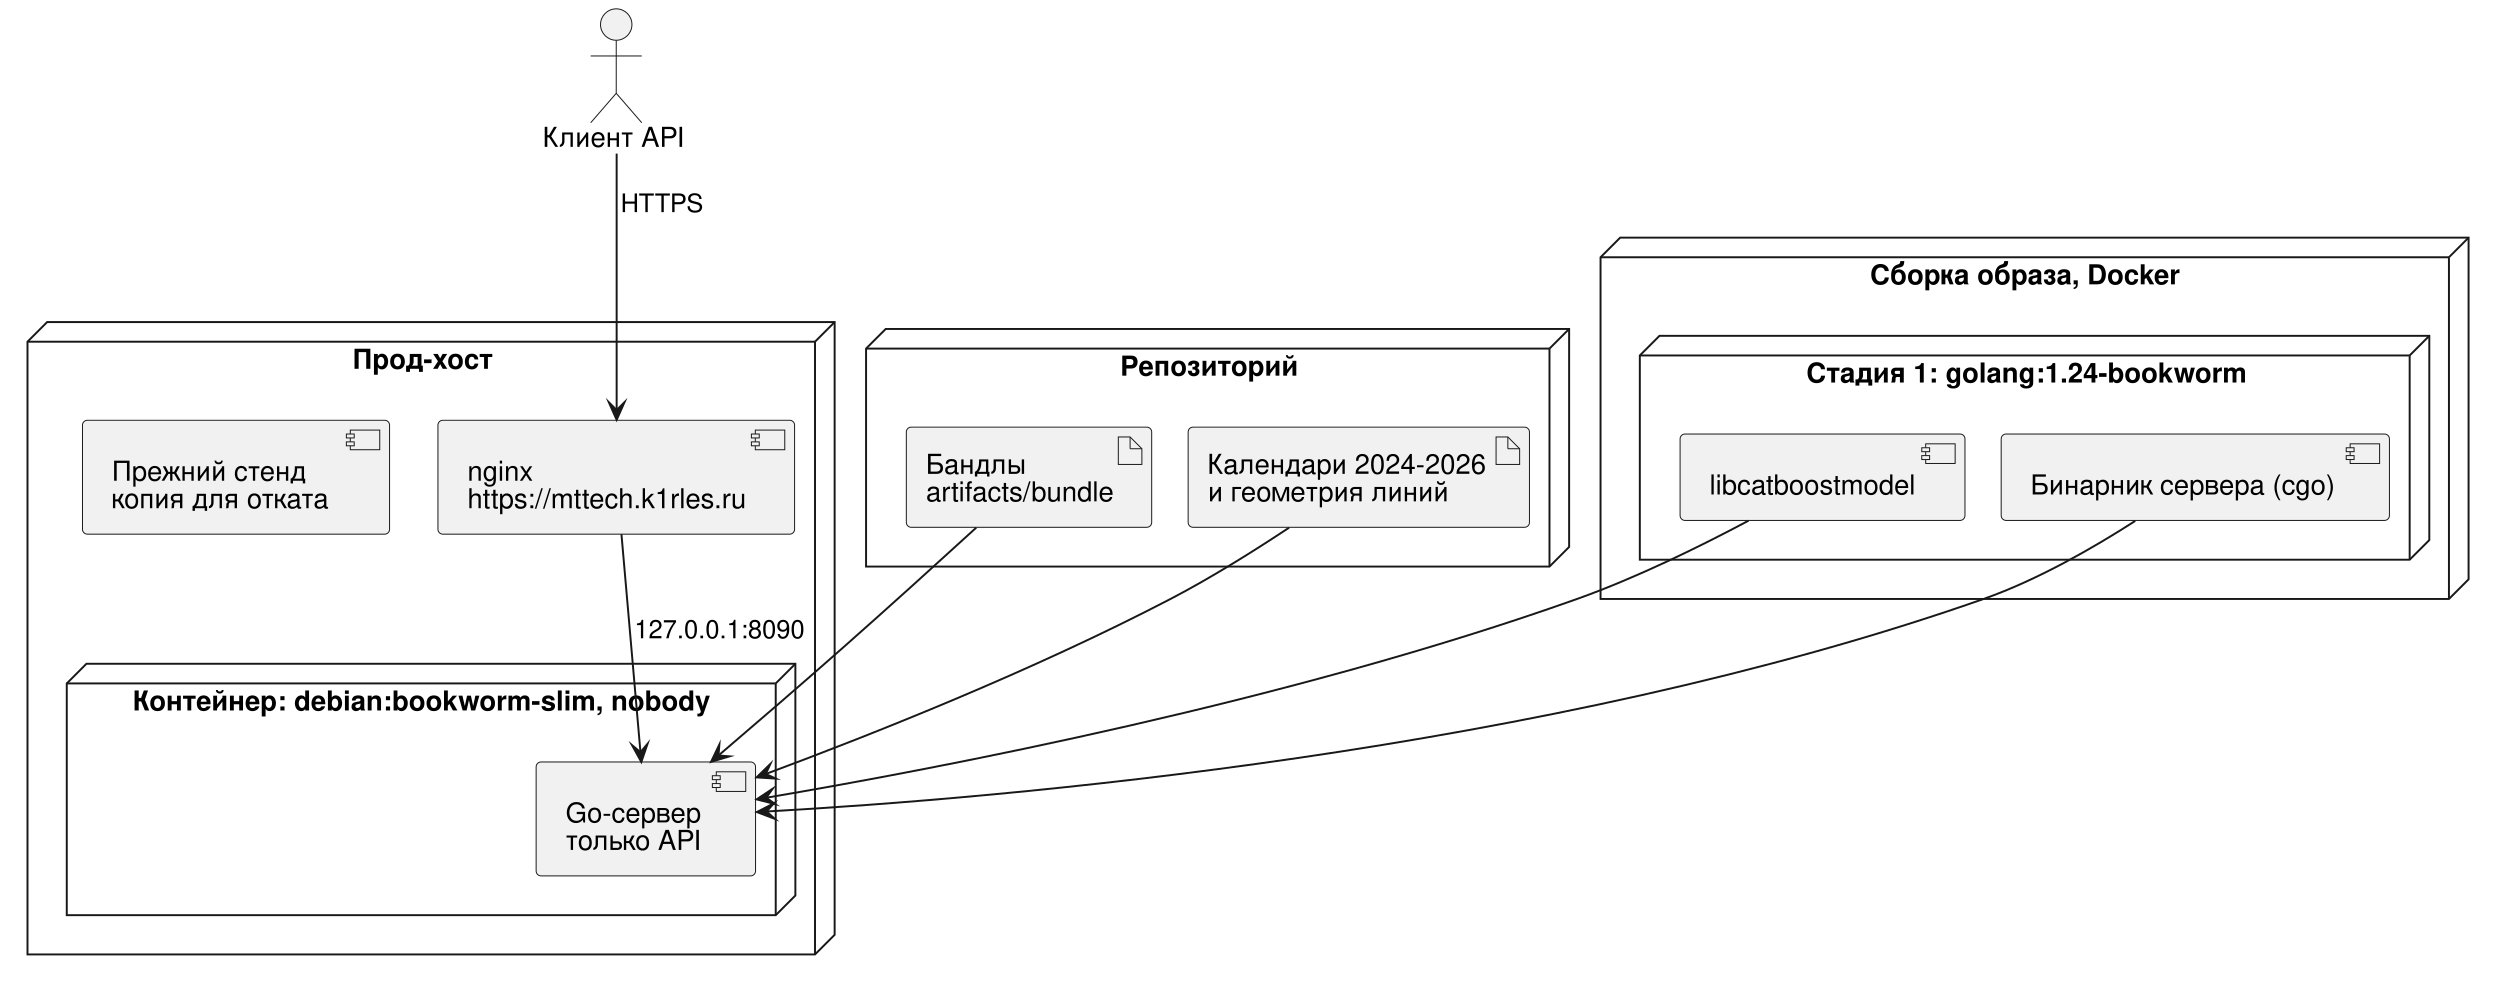
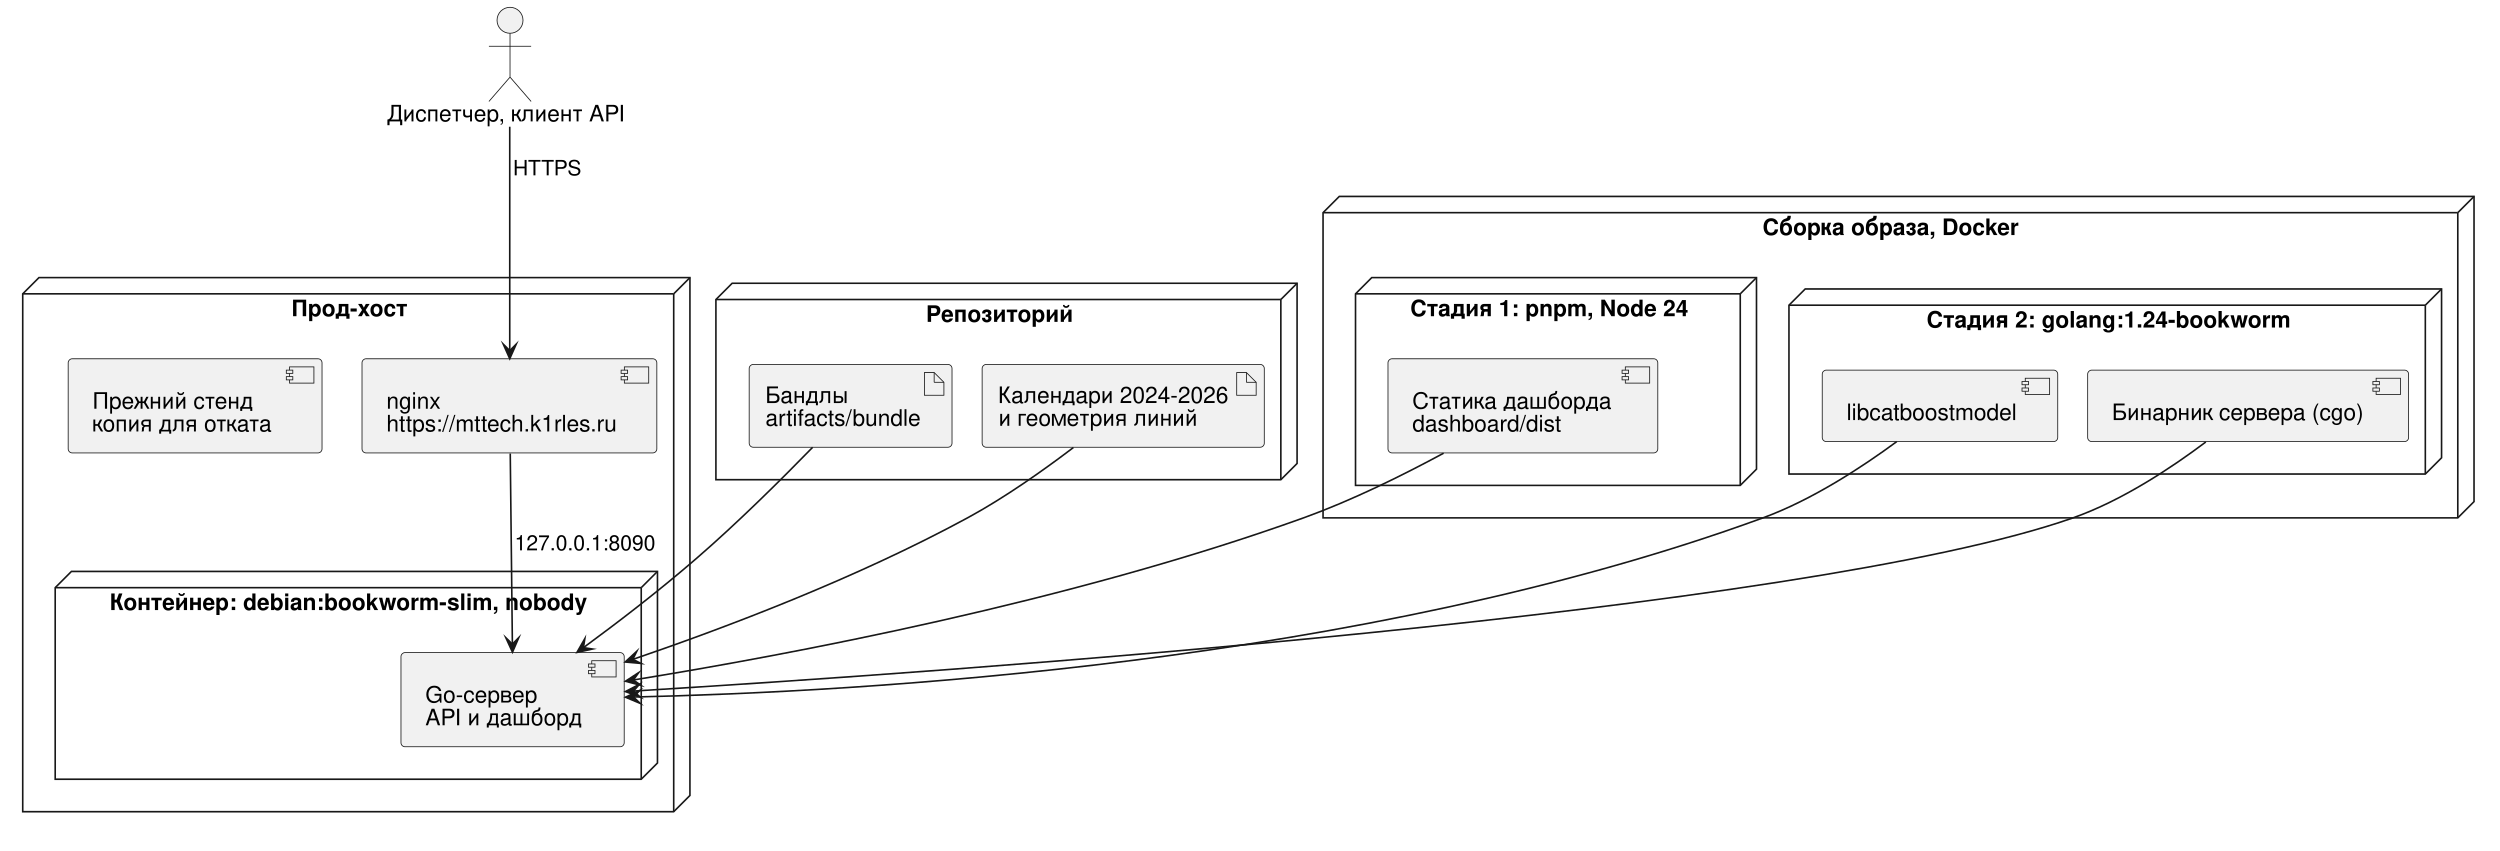
- <svg xmlns="http://www.w3.org/2000/svg" version="1.1" data-diagram-type="DESCRIPTION" style="width:1273px;height:510px;background:#FFFFFF;" width="1273px" height="510px" viewBox="0 0 1273 510" zoomAndPan="magnify" preserveAspectRatio="none" contentStyleType="text/css">
+ <svg xmlns="http://www.w3.org/2000/svg" version="1.1" data-diagram-type="DESCRIPTION" style="width:1540px;height:524px;background:#FFFFFF;" width="1540px" height="524px" viewBox="0 0 1540 524" zoomAndPan="magnify" preserveAspectRatio="none" contentStyleType="text/css">
  <defs />
  <g font-family="sans-serif" lengthAdjust="spacing">
    <g class="cluster" data-qualified-name="repo" id="ent0001" data-source-line="4">
-       <polygon points="441,177.5,451,167.5,799,167.5,799,278.5,789,288.5,441,288.5,441,177.5" fill="none" style="stroke:#181818;stroke-width:1;stroke-linejoin:miter;stroke-miterlimit:10;" />
-       <line x1="789" y1="177.5" x2="799" y2="167.5" style="stroke:#181818;stroke-width:1;" />
-       <line x1="441" y1="177.5" x2="789" y2="177.5" style="stroke:#181818;stroke-width:1;" />
-       <line x1="789" y1="177.5" x2="789" y2="288.5" style="stroke:#181818;stroke-width:1;" />
-       <text x="570.493" y="191.28" fill="#000" font-size="14" textLength="91.014" font-weight="700" font-family="Helvetica">Репозиторий</text>
+       <polygon points="441,184.5,451,174.5,799,174.5,799,285.5,789,295.5,441,295.5,441,184.5" fill="none" style="stroke:#181818;stroke-width:1;stroke-linejoin:miter;stroke-miterlimit:10;" />
+       <line x1="789" y1="184.5" x2="799" y2="174.5" style="stroke:#181818;stroke-width:1;" />
+       <line x1="441" y1="184.5" x2="789" y2="184.5" style="stroke:#181818;stroke-width:1;" />
+       <line x1="789" y1="184.5" x2="789" y2="295.5" style="stroke:#181818;stroke-width:1;" />
+       <text x="570.493" y="198.28" fill="#000" font-size="14" textLength="91.014" font-weight="700" font-family="Helvetica">Репозиторий</text>
    </g>
    <g class="cluster" data-qualified-name="...... ....... Docker" id="ent0004" data-source-line="8">
-       <polygon points="815,131,825,121,1257,121,1257,295,1247,305,815,305,815,131" fill="none" style="stroke:#181818;stroke-width:1;stroke-linejoin:miter;stroke-miterlimit:10;" />
-       <line x1="1247" y1="131" x2="1257" y2="121" style="stroke:#181818;stroke-width:1;" />
-       <line x1="815" y1="131" x2="1247" y2="131" style="stroke:#181818;stroke-width:1;" />
-       <line x1="1247" y1="131" x2="1247" y2="305" style="stroke:#181818;stroke-width:1;" />
-       <text x="952.252" y="144.78" fill="#000" font-size="14" textLength="159.496" font-weight="700" font-family="Helvetica">Сборка образа, Docker</text>
+       <polygon points="815,131,825,121,1524,121,1524,309,1514,319,815,319,815,131" fill="none" style="stroke:#181818;stroke-width:1;stroke-linejoin:miter;stroke-miterlimit:10;" />
+       <line x1="1514" y1="131" x2="1524" y2="121" style="stroke:#181818;stroke-width:1;" />
+       <line x1="815" y1="131" x2="1514" y2="131" style="stroke:#181818;stroke-width:1;" />
+       <line x1="1514" y1="131" x2="1514" y2="319" style="stroke:#181818;stroke-width:1;" />
+       <text x="1085.752" y="144.78" fill="#000" font-size="14" textLength="159.496" font-weight="700" font-family="Helvetica">Сборка образа, Docker</text>
    </g>
-     <g class="cluster" data-qualified-name="...... ....... Docker.s1" id="ent0005" data-source-line="9">
-       <polygon points="835,181,845,171,1237,171,1237,275,1227,285,835,285,835,181" fill="none" style="stroke:#181818;stroke-width:1;stroke-linejoin:miter;stroke-miterlimit:10;" />
-       <line x1="1227" y1="181" x2="1237" y2="171" style="stroke:#181818;stroke-width:1;" />
-       <line x1="835" y1="181" x2="1227" y2="181" style="stroke:#181818;stroke-width:1;" />
-       <line x1="1227" y1="181" x2="1227" y2="285" style="stroke:#181818;stroke-width:1;" />
-       <text x="919.795" y="194.78" fill="#000" font-size="14" textLength="224.41" font-weight="700" font-family="Helvetica">Стадия 1: golang:1.24-bookworm</text>
+     <g class="cluster" data-qualified-name="...... ....... Docker.s0" id="ent0005" data-source-line="9">
+       <polygon points="835,181,845,171,1082,171,1082,289,1072,299,835,299,835,181" fill="none" style="stroke:#181818;stroke-width:1;stroke-linejoin:miter;stroke-miterlimit:10;" />
+       <line x1="1072" y1="181" x2="1082" y2="171" style="stroke:#181818;stroke-width:1;" />
+       <line x1="835" y1="181" x2="1072" y2="181" style="stroke:#181818;stroke-width:1;" />
+       <line x1="1072" y1="181" x2="1072" y2="299" style="stroke:#181818;stroke-width:1;" />
+       <text x="868.74" y="194.78" fill="#000" font-size="14" textLength="171.521" font-weight="700" font-family="Helvetica">Стадия 1: pnpm, Node 24</text>
    </g>
-     <g class="cluster" data-qualified-name="host" id="ent0008" data-source-line="14">
-       <polygon points="14,174,24,164,425,164,425,476,415,486,14,486,14,174" fill="none" style="stroke:#181818;stroke-width:1;stroke-linejoin:miter;stroke-miterlimit:10;" />
-       <line x1="415" y1="174" x2="425" y2="164" style="stroke:#181818;stroke-width:1;" />
-       <line x1="14" y1="174" x2="415" y2="174" style="stroke:#181818;stroke-width:1;" />
-       <line x1="415" y1="174" x2="415" y2="486" style="stroke:#181818;stroke-width:1;" />
-       <text x="179.512" y="187.78" fill="#000" font-size="14" textLength="71.976" font-weight="700" font-family="Helvetica">Прод-хост</text>
+     <g class="cluster" data-qualified-name="...... ....... Docker.s1" id="ent0007" data-source-line="12">
+       <polygon points="1102,188,1112,178,1504,178,1504,282,1494,292,1102,292,1102,188" fill="none" style="stroke:#181818;stroke-width:1;stroke-linejoin:miter;stroke-miterlimit:10;" />
+       <line x1="1494" y1="188" x2="1504" y2="178" style="stroke:#181818;stroke-width:1;" />
+       <line x1="1102" y1="188" x2="1494" y2="188" style="stroke:#181818;stroke-width:1;" />
+       <line x1="1494" y1="188" x2="1494" y2="292" style="stroke:#181818;stroke-width:1;" />
+       <text x="1186.795" y="201.78" fill="#000" font-size="14" textLength="224.41" font-weight="700" font-family="Helvetica">Стадия 2: golang:1.24-bookworm</text>
    </g>
-     <g class="cluster" data-qualified-name="host.run" id="ent0011" data-source-line="17">
-       <polygon points="34,348,44,338,405,338,405,456,395,466,34,466,34,348" fill="none" style="stroke:#181818;stroke-width:1;stroke-linejoin:miter;stroke-miterlimit:10;" />
-       <line x1="395" y1="348" x2="405" y2="338" style="stroke:#181818;stroke-width:1;" />
-       <line x1="34" y1="348" x2="395" y2="348" style="stroke:#181818;stroke-width:1;" />
-       <line x1="395" y1="348" x2="395" y2="466" style="stroke:#181818;stroke-width:1;" />
-       <text x="67.717" y="361.78" fill="#000" font-size="14" textLength="295.565" font-weight="700" font-family="Helvetica">Контейнер: debian:bookworm-slim, nobody</text>
+     <g class="cluster" data-qualified-name="host" id="ent0010" data-source-line="17">
+       <polygon points="14,181,24,171,425,171,425,490,415,500,14,500,14,181" fill="none" style="stroke:#181818;stroke-width:1;stroke-linejoin:miter;stroke-miterlimit:10;" />
+       <line x1="415" y1="181" x2="425" y2="171" style="stroke:#181818;stroke-width:1;" />
+       <line x1="14" y1="181" x2="415" y2="181" style="stroke:#181818;stroke-width:1;" />
+       <line x1="415" y1="181" x2="415" y2="500" style="stroke:#181818;stroke-width:1;" />
+       <text x="179.512" y="194.78" fill="#000" font-size="14" textLength="71.976" font-weight="700" font-family="Helvetica">Прод-хост</text>
    </g>
-     <g class="entity" data-qualified-name="cl" id="ent0013" data-source-line="21">
-       <ellipse cx="313.787" cy="12.5" rx="8" ry="8" fill="#F1F1F1" style="stroke:#181818;stroke-width:0.5;" />
-       <path d="M313.787,20.5 L313.787,47.5 M300.787,28.5 L326.787,28.5 M313.787,47.5 L300.787,62.5 M313.787,47.5 L326.787,62.5" style="stroke:#181818;stroke-width:0.5;" fill="none" />
-       <text x="276.5" y="74.78" fill="#000" font-size="14" textLength="74.573" font-family="Helvetica">Клиент API</text>
+     <g class="cluster" data-qualified-name="host.run" id="ent0013" data-source-line="20">
+       <polygon points="34,362,44,352,405,352,405,470,395,480,34,480,34,362" fill="none" style="stroke:#181818;stroke-width:1;stroke-linejoin:miter;stroke-miterlimit:10;" />
+       <line x1="395" y1="362" x2="405" y2="352" style="stroke:#181818;stroke-width:1;" />
+       <line x1="34" y1="362" x2="395" y2="362" style="stroke:#181818;stroke-width:1;" />
+       <line x1="395" y1="362" x2="395" y2="480" style="stroke:#181818;stroke-width:1;" />
+       <text x="67.717" y="375.78" fill="#000" font-size="14" textLength="295.565" font-weight="700" font-family="Helvetica">Контейнер: debian:bookworm-slim, nobody</text>
+     </g>
+     <g class="entity" data-qualified-name="cl" id="ent0015" data-source-line="24">
+       <ellipse cx="314.174" cy="12.5" rx="8" ry="8" fill="#F1F1F1" style="stroke:#181818;stroke-width:0.5;" />
+       <path d="M314.174,20.5 L314.174,47.5 M301.174,28.5 L327.174,28.5 M314.174,47.5 L301.174,62.5 M314.174,47.5 L327.174,62.5" style="stroke:#181818;stroke-width:0.5;" fill="none" />
+       <text x="238.5" y="74.78" fill="#000" font-size="14" textLength="151.348" font-family="Helvetica">Диспетчер, клиент API</text>
    </g>
    <g class="entity" data-qualified-name="repo.bnd" id="ent0002" data-source-line="5">
-       <rect x="461.5" y="217.5" width="124.944" height="51" fill="#F1F1F1" style="stroke:#181818;stroke-width:0.5;" rx="2.5" ry="2.5" />
-       <polygon points="569.444,222.5,569.444,236.5,581.444,236.5,581.444,228.5,575.444,222.5,569.444,222.5" fill="#F1F1F1" style="stroke:#181818;stroke-width:0.5;stroke-linejoin:miter;stroke-miterlimit:10;" />
-       <line x1="575.444" y1="222.5" x2="575.444" y2="228.5" style="stroke:#181818;stroke-width:0.5;" />
-       <line x1="581.444" y1="228.5" x2="575.444" y2="228.5" style="stroke:#181818;stroke-width:0.5;" />
-       <text x="471.5" y="241.28" fill="#000" font-size="14" textLength="51.475" font-family="Helvetica">Бандлы</text>
-       <text x="471.5" y="255.28" fill="#000" font-size="14" textLength="94.944" font-family="Helvetica">artifacts/bundle</text>
+       <rect x="461.5" y="224.5" width="124.944" height="51" fill="#F1F1F1" style="stroke:#181818;stroke-width:0.5;" rx="2.5" ry="2.5" />
+       <polygon points="569.444,229.5,569.444,243.5,581.444,243.5,581.444,235.5,575.444,229.5,569.444,229.5" fill="#F1F1F1" style="stroke:#181818;stroke-width:0.5;stroke-linejoin:miter;stroke-miterlimit:10;" />
+       <line x1="575.444" y1="229.5" x2="575.444" y2="235.5" style="stroke:#181818;stroke-width:0.5;" />
+       <line x1="581.444" y1="235.5" x2="575.444" y2="235.5" style="stroke:#181818;stroke-width:0.5;" />
+       <text x="471.5" y="248.28" fill="#000" font-size="14" textLength="51.475" font-family="Helvetica">Бандлы</text>
+       <text x="471.5" y="262.28" fill="#000" font-size="14" textLength="94.944" font-family="Helvetica">artifacts/bundle</text>
    </g>
    <g class="entity" data-qualified-name="repo.ref" id="ent0003" data-source-line="6">
-       <rect x="605" y="217.5" width="173.801" height="51" fill="#F1F1F1" style="stroke:#181818;stroke-width:0.5;" rx="2.5" ry="2.5" />
-       <polygon points="761.801,222.5,761.801,236.5,773.801,236.5,773.801,228.5,767.801,222.5,761.801,222.5" fill="#F1F1F1" style="stroke:#181818;stroke-width:0.5;stroke-linejoin:miter;stroke-miterlimit:10;" />
-       <line x1="767.801" y1="222.5" x2="767.801" y2="228.5" style="stroke:#181818;stroke-width:0.5;" />
-       <line x1="773.801" y1="228.5" x2="767.801" y2="228.5" style="stroke:#181818;stroke-width:0.5;" />
-       <text x="615" y="241.28" fill="#000" font-size="14" textLength="143.801" font-family="Helvetica">Календари 2024-2026</text>
-       <text x="615" y="255.28" fill="#000" font-size="14" textLength="125.371" font-family="Helvetica">и геометрия линий</text>
+       <rect x="605" y="224.5" width="173.801" height="51" fill="#F1F1F1" style="stroke:#181818;stroke-width:0.5;" rx="2.5" ry="2.5" />
+       <polygon points="761.801,229.5,761.801,243.5,773.801,243.5,773.801,235.5,767.801,229.5,761.801,229.5" fill="#F1F1F1" style="stroke:#181818;stroke-width:0.5;stroke-linejoin:miter;stroke-miterlimit:10;" />
+       <line x1="767.801" y1="229.5" x2="767.801" y2="235.5" style="stroke:#181818;stroke-width:0.5;" />
+       <line x1="773.801" y1="235.5" x2="767.801" y2="235.5" style="stroke:#181818;stroke-width:0.5;" />
+       <text x="615" y="248.28" fill="#000" font-size="14" textLength="143.801" font-family="Helvetica">Календари 2024-2026</text>
+       <text x="615" y="262.28" fill="#000" font-size="14" textLength="125.371" font-family="Helvetica">и геометрия линий</text>
    </g>
-     <g class="entity" data-qualified-name="...... ....... Docker.s1.lib" id="ent0006" data-source-line="10">
-       <rect x="855.5" y="221" width="145.062" height="44" fill="#F1F1F1" style="stroke:#181818;stroke-width:0.5;" rx="2.5" ry="2.5" />
-       <rect x="980.562" y="226" width="15" height="10" fill="#F1F1F1" style="stroke:#181818;stroke-width:0.5;" />
-       <rect x="978.562" y="228" width="4" height="2" fill="#F1F1F1" style="stroke:#181818;stroke-width:0.5;" />
-       <rect x="978.562" y="232" width="4" height="2" fill="#F1F1F1" style="stroke:#181818;stroke-width:0.5;" />
-       <text x="870.5" y="251.78" fill="#000" font-size="14" textLength="105.062" font-family="Helvetica">libcatboostmodel</text>
+     <g class="entity" data-qualified-name="...... ....... Docker.s0.web" id="ent0006" data-source-line="10">
+       <rect x="855" y="221" width="166.198" height="58" fill="#F1F1F1" style="stroke:#181818;stroke-width:0.5;" rx="2.5" ry="2.5" />
+       <rect x="1001.198" y="226" width="15" height="10" fill="#F1F1F1" style="stroke:#181818;stroke-width:0.5;" />
+       <rect x="999.198" y="228" width="4" height="2" fill="#F1F1F1" style="stroke:#181818;stroke-width:0.5;" />
+       <rect x="999.198" y="232" width="4" height="2" fill="#F1F1F1" style="stroke:#181818;stroke-width:0.5;" />
+       <text x="870" y="251.78" fill="#000" font-size="14" textLength="126.198" font-family="Helvetica">Статика дашборда</text>
+       <text x="870" y="265.78" fill="#000" font-size="14" textLength="91.841" font-family="Helvetica">dashboard/dist</text>
    </g>
-     <g class="entity" data-qualified-name="...... ....... Docker.s1.bin" id="ent0007" data-source-line="11">
-       <rect x="1019" y="221" width="197.698" height="44" fill="#F1F1F1" style="stroke:#181818;stroke-width:0.5;" rx="2.5" ry="2.5" />
-       <rect x="1196.698" y="226" width="15" height="10" fill="#F1F1F1" style="stroke:#181818;stroke-width:0.5;" />
-       <rect x="1194.698" y="228" width="4" height="2" fill="#F1F1F1" style="stroke:#181818;stroke-width:0.5;" />
-       <rect x="1194.698" y="232" width="4" height="2" fill="#F1F1F1" style="stroke:#181818;stroke-width:0.5;" />
-       <text x="1034" y="251.78" fill="#000" font-size="14" textLength="157.698" font-family="Helvetica">Бинарник сервера (cgo)</text>
+     <g class="entity" data-qualified-name="...... ....... Docker.s1.lib" id="ent0008" data-source-line="13">
+       <rect x="1122.5" y="228" width="145.062" height="44" fill="#F1F1F1" style="stroke:#181818;stroke-width:0.5;" rx="2.5" ry="2.5" />
+       <rect x="1247.562" y="233" width="15" height="10" fill="#F1F1F1" style="stroke:#181818;stroke-width:0.5;" />
+       <rect x="1245.562" y="235" width="4" height="2" fill="#F1F1F1" style="stroke:#181818;stroke-width:0.5;" />
+       <rect x="1245.562" y="239" width="4" height="2" fill="#F1F1F1" style="stroke:#181818;stroke-width:0.5;" />
+       <text x="1137.5" y="258.78" fill="#000" font-size="14" textLength="105.062" font-family="Helvetica">libcatboostmodel</text>
    </g>
-     <g class="entity" data-qualified-name="host.nginx" id="ent0009" data-source-line="15">
-       <rect x="223" y="214" width="181.606" height="58" fill="#F1F1F1" style="stroke:#181818;stroke-width:0.5;" rx="2.5" ry="2.5" />
-       <rect x="384.606" y="219" width="15" height="10" fill="#F1F1F1" style="stroke:#181818;stroke-width:0.5;" />
-       <rect x="382.606" y="221" width="4" height="2" fill="#F1F1F1" style="stroke:#181818;stroke-width:0.5;" />
-       <rect x="382.606" y="225" width="4" height="2" fill="#F1F1F1" style="stroke:#181818;stroke-width:0.5;" />
-       <text x="238" y="244.78" fill="#000" font-size="14" textLength="33.469" font-family="Helvetica">nginx</text>
-       <text x="238" y="258.78" fill="#000" font-size="14" textLength="141.606" font-family="Helvetica">https://mttech.k1rles.ru</text>
+     <g class="entity" data-qualified-name="...... ....... Docker.s1.bin" id="ent0009" data-source-line="14">
+       <rect x="1286" y="228" width="197.698" height="44" fill="#F1F1F1" style="stroke:#181818;stroke-width:0.5;" rx="2.5" ry="2.5" />
+       <rect x="1463.698" y="233" width="15" height="10" fill="#F1F1F1" style="stroke:#181818;stroke-width:0.5;" />
+       <rect x="1461.698" y="235" width="4" height="2" fill="#F1F1F1" style="stroke:#181818;stroke-width:0.5;" />
+       <rect x="1461.698" y="239" width="4" height="2" fill="#F1F1F1" style="stroke:#181818;stroke-width:0.5;" />
+       <text x="1301" y="258.78" fill="#000" font-size="14" textLength="157.698" font-family="Helvetica">Бинарник сервера (cgo)</text>
    </g>
-     <g class="entity" data-qualified-name="host.old" id="ent0010" data-source-line="16">
-       <rect x="42" y="214" width="156.368" height="58" fill="#F1F1F1" style="stroke:#181818;stroke-width:0.5;" rx="2.5" ry="2.5" />
-       <rect x="178.368" y="219" width="15" height="10" fill="#F1F1F1" style="stroke:#181818;stroke-width:0.5;" />
-       <rect x="176.368" y="221" width="4" height="2" fill="#F1F1F1" style="stroke:#181818;stroke-width:0.5;" />
-       <rect x="176.368" y="225" width="4" height="2" fill="#F1F1F1" style="stroke:#181818;stroke-width:0.5;" />
-       <text x="57" y="244.78" fill="#000" font-size="14" textLength="102.669" font-family="Helvetica">Прежний стенд</text>
-       <text x="57" y="258.78" fill="#000" font-size="14" textLength="116.368" font-family="Helvetica">копия для отката</text>
+     <g class="entity" data-qualified-name="host.nginx" id="ent0011" data-source-line="18">
+       <rect x="223" y="221" width="181.606" height="58" fill="#F1F1F1" style="stroke:#181818;stroke-width:0.5;" rx="2.5" ry="2.5" />
+       <rect x="384.606" y="226" width="15" height="10" fill="#F1F1F1" style="stroke:#181818;stroke-width:0.5;" />
+       <rect x="382.606" y="228" width="4" height="2" fill="#F1F1F1" style="stroke:#181818;stroke-width:0.5;" />
+       <rect x="382.606" y="232" width="4" height="2" fill="#F1F1F1" style="stroke:#181818;stroke-width:0.5;" />
+       <text x="238" y="251.78" fill="#000" font-size="14" textLength="33.469" font-family="Helvetica">nginx</text>
+       <text x="238" y="265.78" fill="#000" font-size="14" textLength="141.606" font-family="Helvetica">https://mttech.k1rles.ru</text>
    </g>
-     <g class="entity" data-qualified-name="host.run.srv" id="ent0012" data-source-line="18">
-       <rect x="273" y="388" width="111.729" height="58" fill="#F1F1F1" style="stroke:#181818;stroke-width:0.5;" rx="2.5" ry="2.5" />
-       <rect x="364.729" y="393" width="15" height="10" fill="#F1F1F1" style="stroke:#181818;stroke-width:0.5;" />
-       <rect x="362.729" y="395" width="4" height="2" fill="#F1F1F1" style="stroke:#181818;stroke-width:0.5;" />
-       <rect x="362.729" y="399" width="4" height="2" fill="#F1F1F1" style="stroke:#181818;stroke-width:0.5;" />
-       <text x="288" y="418.78" fill="#000" font-size="14" textLength="69.152" font-family="Helvetica">Go-сервер</text>
-       <text x="288" y="432.78" fill="#000" font-size="14" textLength="71.729" font-family="Helvetica">только API</text>
+     <g class="entity" data-qualified-name="host.old" id="ent0012" data-source-line="19">
+       <rect x="42" y="221" width="156.368" height="58" fill="#F1F1F1" style="stroke:#181818;stroke-width:0.5;" rx="2.5" ry="2.5" />
+       <rect x="178.368" y="226" width="15" height="10" fill="#F1F1F1" style="stroke:#181818;stroke-width:0.5;" />
+       <rect x="176.368" y="228" width="4" height="2" fill="#F1F1F1" style="stroke:#181818;stroke-width:0.5;" />
+       <rect x="176.368" y="232" width="4" height="2" fill="#F1F1F1" style="stroke:#181818;stroke-width:0.5;" />
+       <text x="57" y="251.78" fill="#000" font-size="14" textLength="102.669" font-family="Helvetica">Прежний стенд</text>
+       <text x="57" y="265.78" fill="#000" font-size="14" textLength="116.368" font-family="Helvetica">копия для отката</text>
    </g>
-     <g class="link" data-entity-1="ent0006" data-entity-2="ent0012" id="lnk14" data-link-type="dependency">
-       <polygon points="385.259,407.037,394.801,409.476,390.188,406.201,393.463,401.589,385.259,407.037" fill="#181818" style="stroke:#181818;stroke-width:1;stroke-linejoin:miter;stroke-miterlimit:10;" />
-       <path d="M890.388,265.108 C866.058,278.064 833.37,294.188 803,305 C656.295,357.228 480.16,390.939 390.188,406.201" style="stroke:#181818;stroke-width:1;" fill="none" />
+     <g class="entity" data-qualified-name="host.run.srv" id="ent0014" data-source-line="21">
+       <rect x="247" y="402" width="137.515" height="58" fill="#F1F1F1" style="stroke:#181818;stroke-width:0.5;" rx="2.5" ry="2.5" />
+       <rect x="364.515" y="407" width="15" height="10" fill="#F1F1F1" style="stroke:#181818;stroke-width:0.5;" />
+       <rect x="362.515" y="409" width="4" height="2" fill="#F1F1F1" style="stroke:#181818;stroke-width:0.5;" />
+       <rect x="362.515" y="413" width="4" height="2" fill="#F1F1F1" style="stroke:#181818;stroke-width:0.5;" />
+       <text x="262" y="432.78" fill="#000" font-size="14" textLength="69.152" font-family="Helvetica">Go-сервер</text>
+       <text x="262" y="446.78" fill="#000" font-size="14" textLength="97.515" font-family="Helvetica">API и дашборд</text>
    </g>
-     <g class="link" data-entity-1="ent0007" data-entity-2="ent0012" id="lnk15" data-link-type="dependency">
-       <polygon points="385.365,413.494,394.576,416.981,390.357,413.213,394.125,408.993,385.365,413.494" fill="#181818" style="stroke:#181818;stroke-width:1;stroke-linejoin:miter;stroke-miterlimit:10;" />
-       <path d="M1087.269,265.245 C1066.384,278.683 1037.631,295.292 1010,305 C787.356,383.222 509.094,406.505 390.357,413.213" style="stroke:#181818;stroke-width:1;" fill="none" />
+     <g class="link" data-entity-1="ent0008" data-entity-2="ent0014" id="lnk16" data-link-type="dependency">
+       <polygon points="385.247,429.476,394.334,433.274,390.246,429.364,394.156,425.276,385.247,429.476" fill="#181818" style="stroke:#181818;stroke-width:1;stroke-linejoin:miter;stroke-miterlimit:10;" />
+       <path d="M1168.425,272.004 C1147.31,287.555 1116.375,307.896 1086,319 C839.273,409.194 527.976,426.298 390.246,429.364" style="stroke:#181818;stroke-width:1;" fill="none" />
    </g>
-     <g class="link" data-entity-1="ent0002" data-entity-2="ent0012" id="lnk16" data-link-type="dependency">
-       <polygon points="362.061,387.934,371.503,385.133,365.864,384.687,366.309,379.048,362.061,387.934" fill="#181818" style="stroke:#181818;stroke-width:1;stroke-linejoin:miter;stroke-miterlimit:10;" />
-       <path d="M497.138,268.65 C478.202,285.944 452.188,309.54 429,330 C406.851,349.544 385.435,367.982 365.864,384.687" style="stroke:#181818;stroke-width:1;" fill="none" />
+     <g class="link" data-entity-1="ent0009" data-entity-2="ent0014" id="lnk17" data-link-type="dependency">
+       <polygon points="385.229,426,394.456,429.444,390.22,425.695,393.969,421.459,385.229,426" fill="#181818" style="stroke:#181818;stroke-width:1;stroke-linejoin:miter;stroke-miterlimit:10;" />
+       <path d="M1358.787,272.25 C1337.928,287.934 1307.305,308.333 1277,319 C1111.648,377.205 581.959,413.988 390.22,425.695" style="stroke:#181818;stroke-width:1;" fill="none" />
    </g>
-     <g class="link" data-entity-1="ent0003" data-entity-2="ent0012" id="lnk17" data-link-type="dependency">
-       <polygon points="385.236,395.855,395.066,396.467,389.922,394.112,392.277,388.969,385.236,395.855" fill="#181818" style="stroke:#181818;stroke-width:1;stroke-linejoin:miter;stroke-miterlimit:10;" />
-       <path d="M656.404,268.686 C638.679,280.439 616.668,294.24 596,305 C525.536,341.686 444.847,373.69 389.922,394.112" style="stroke:#181818;stroke-width:1;" fill="none" />
+     <g class="link" data-entity-1="ent0006" data-entity-2="ent0014" id="lnk18" data-link-type="dependency">
+       <polygon points="385.247,419.657,394.771,422.166,390.182,418.857,393.491,414.269,385.247,419.657" fill="#181818" style="stroke:#181818;stroke-width:1;stroke-linejoin:miter;stroke-miterlimit:10;" />
+       <path d="M889.269,279.157 C864.147,292.732 832.632,308.339 803,319 C658.574,370.96 485.991,403.332 390.182,418.857" style="stroke:#181818;stroke-width:1;" fill="none" />
    </g>
-     <g class="link" data-entity-1="ent0013" data-entity-2="ent0009" id="lnk18" data-link-type="dependency">
-       <polygon points="314,213.797,318,204.797,314,208.797,310,204.797,314,213.797" fill="#181818" style="stroke:#181818;stroke-width:1;stroke-linejoin:miter;stroke-miterlimit:10;" />
-       <path d="M314,78.218 C314,117.167 314,173.27 314,208.797" style="stroke:#181818;stroke-width:1;" fill="none" />
+     <g class="link" data-entity-1="ent0002" data-entity-2="ent0014" id="lnk19" data-link-type="dependency">
+       <polygon points="355.378,401.898,365,399.796,359.409,398.939,360.265,393.347,355.378,401.898" fill="#181818" style="stroke:#181818;stroke-width:1;stroke-linejoin:miter;stroke-miterlimit:10;" />
+       <path d="M500.576,275.552 C481.81,294.817 454.497,321.967 429,344 C405.403,364.391 381.565,382.67 359.409,398.939" style="stroke:#181818;stroke-width:1;" fill="none" />
+     </g>
+     <g class="link" data-entity-1="ent0003" data-entity-2="ent0014" id="lnk20" data-link-type="dependency">
+       <polygon points="385.086,407.799,394.897,408.67,389.817,406.18,392.307,401.101,385.086,407.799" fill="#181818" style="stroke:#181818;stroke-width:1;stroke-linejoin:miter;stroke-miterlimit:10;" />
+       <path d="M661.236,275.654 C642.982,289.538 618.982,306.538 596,319 C527.162,356.326 447.78,386.347 389.817,406.18" style="stroke:#181818;stroke-width:1;" fill="none" />
+     </g>
+     <g class="link" data-entity-1="ent0015" data-entity-2="ent0011" id="lnk21" data-link-type="dependency">
+       <polygon points="314,220.982,318,211.982,314,215.982,310,211.982,314,220.982" fill="#181818" style="stroke:#181818;stroke-width:1;stroke-linejoin:miter;stroke-miterlimit:10;" />
+       <path d="M314,78.057 C314,118.714 314,178.966 314,215.982" style="stroke:#181818;stroke-width:1;" fill="none" />
      <text x="316" y="108.01" fill="#000" font-size="13" textLength="42.612" font-family="Helvetica">HTTPS</text>
    </g>
-     <g class="link" data-entity-1="ent0009" data-entity-2="ent0012" id="lnk19" data-link-type="dependency">
-       <polygon points="326.558,387.994,329.761,378.681,326.123,383.013,321.791,379.376,326.558,387.994" fill="#181818" style="stroke:#181818;stroke-width:1;stroke-linejoin:miter;stroke-miterlimit:10;" />
-       <path d="M316.443,272.018 C319.233,304.002 323.334,351.034 326.123,383.013" style="stroke:#181818;stroke-width:1;" fill="none" />
-       <text x="323" y="325.01" fill="#000" font-size="13" textLength="86.747" font-family="Helvetica">127.0.0.1:8090</text>
+     <g class="link" data-entity-1="ent0011" data-entity-2="ent0014" id="lnk22" data-link-type="dependency">
+       <polygon points="315.685,401.77,319.584,392.725,315.629,396.77,311.584,392.815,315.685,401.77" fill="#181818" style="stroke:#181818;stroke-width:1;stroke-linejoin:miter;stroke-miterlimit:10;" />
+       <path d="M314.317,279.363 C314.691,312.88 315.255,363.311 315.629,396.77" style="stroke:#181818;stroke-width:1;" fill="none" />
+       <text x="317" y="339.01" fill="#000" font-size="13" textLength="86.747" font-family="Helvetica">127.0.0.1:8090</text>
    </g>
  </g>
</svg>
